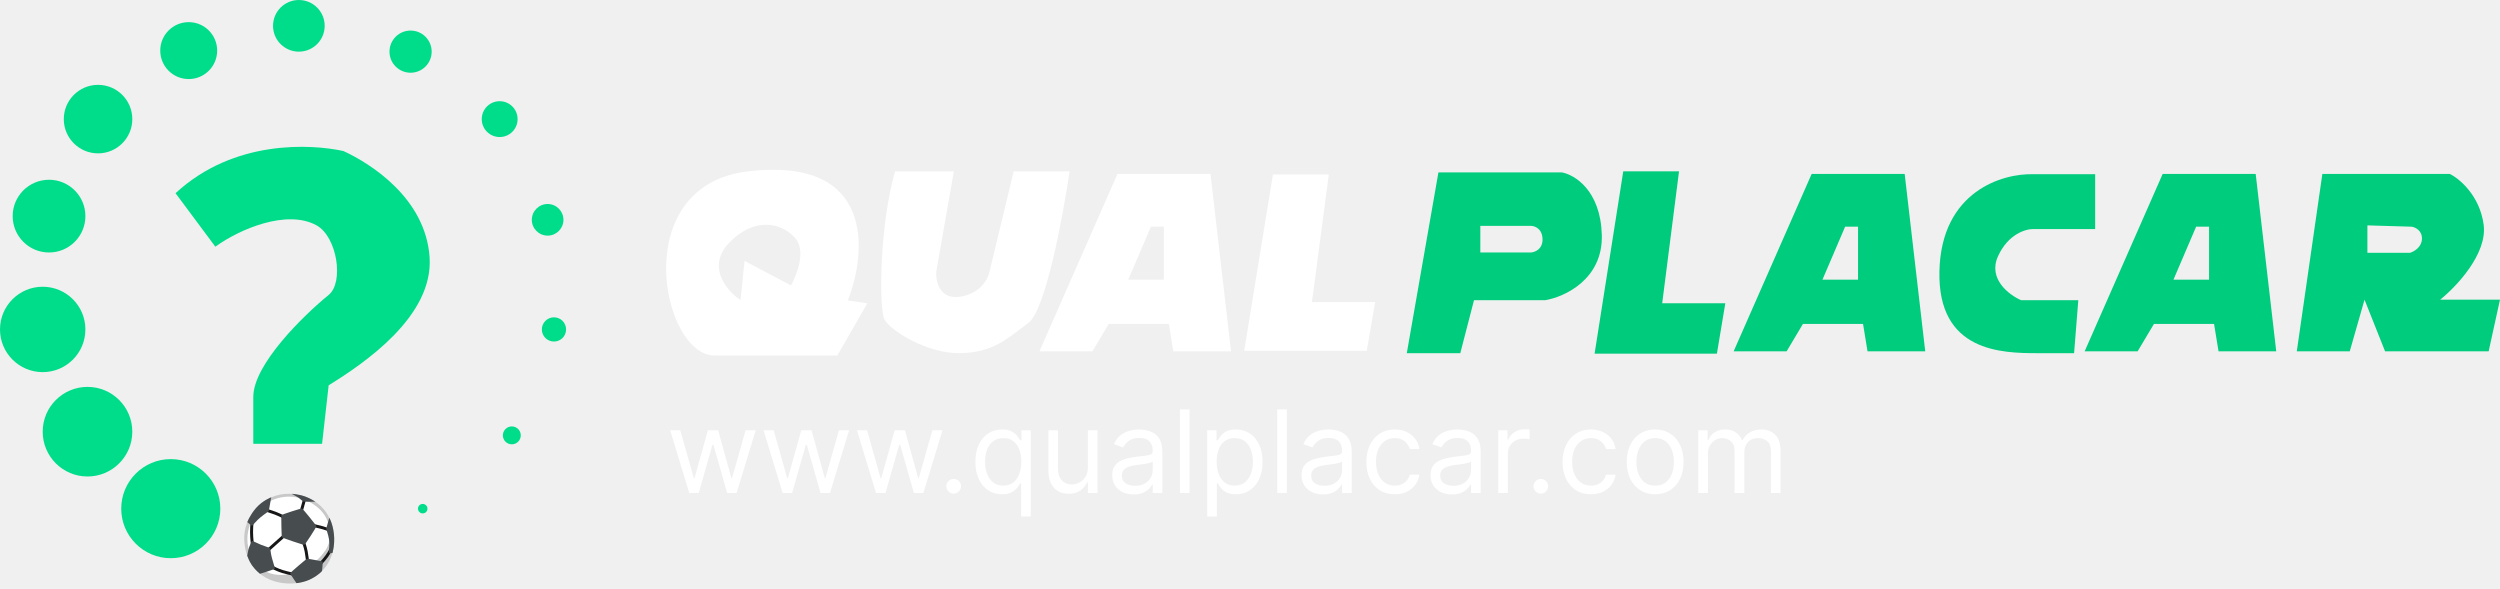
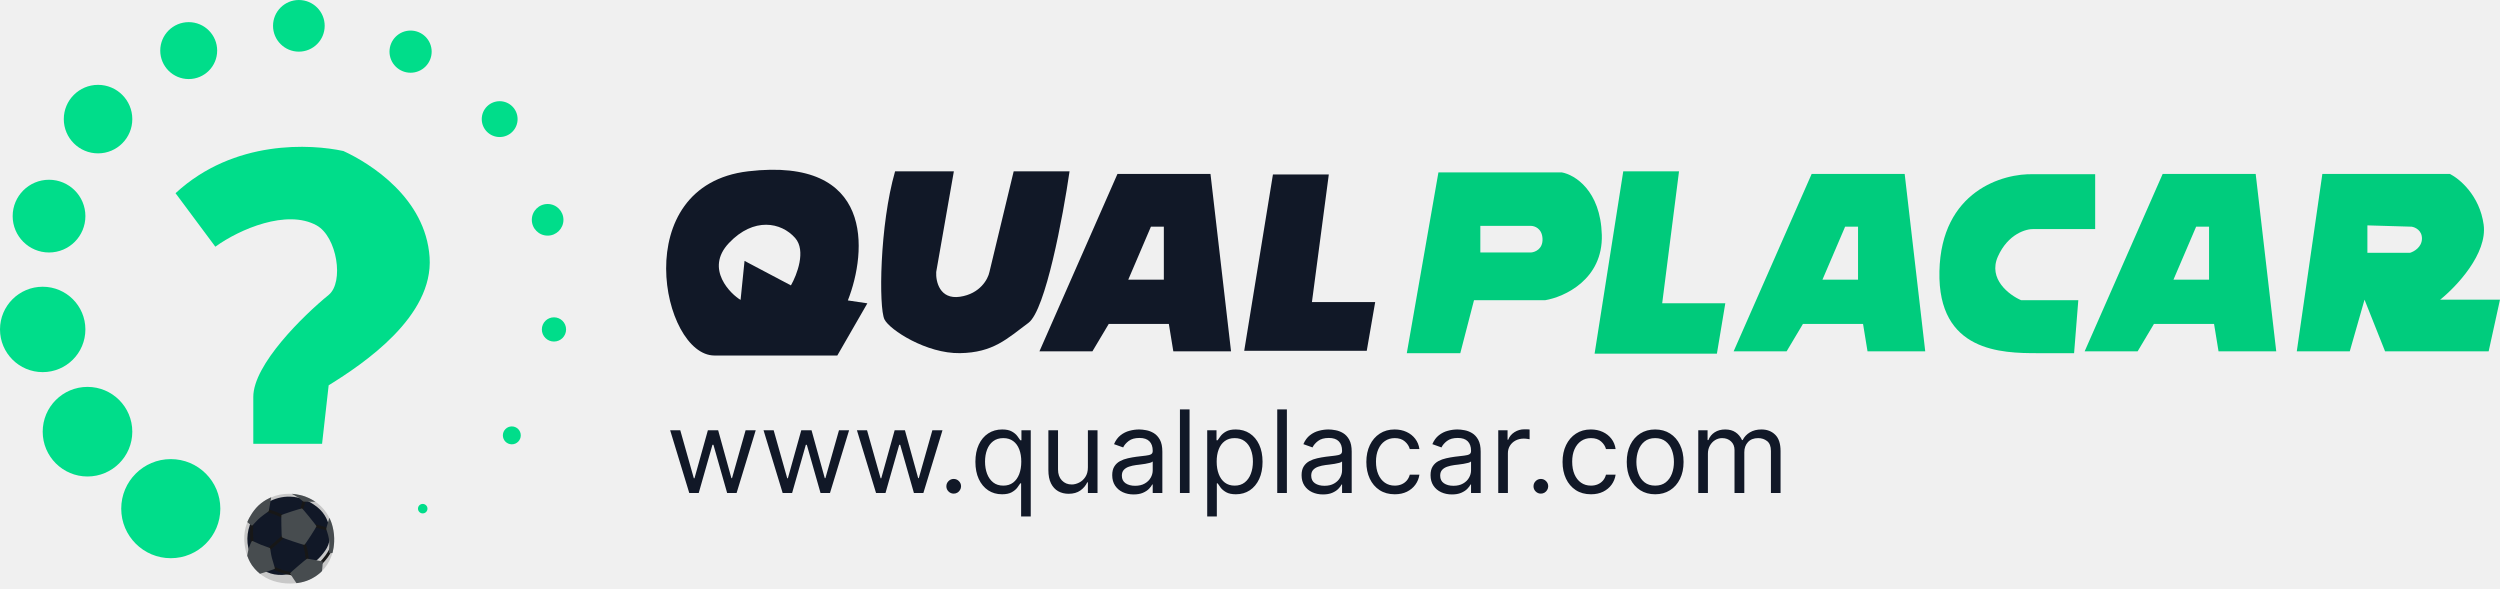
<svg xmlns="http://www.w3.org/2000/svg" width="408" height="96" viewBox="0 0 408 96" fill="none">
  <path d="M254.88 28.133C256.973 28.506 261.21 31.066 261.417 38.326C261.623 45.586 255.338 48.463 252.17 48.993H240.558L238.32 57.638H229.59L234.751 28.133H254.88ZM241.59 36.863V41.207H249.848C250.507 41.164 251.809 40.657 251.74 38.971C251.671 37.285 250.45 36.863 249.848 36.863H241.59Z" fill="#00CC7D" />
  <path d="M399.825 28.391C401.388 29.165 404.676 31.9 405.33 36.648C405.984 41.397 400.871 46.8 398.233 48.907H407.997L406.147 57.337H389.244L385.89 48.907L383.481 57.337H374.836L379.008 28.391H399.825ZM386.359 41.254H393.327C393.958 41.067 395.228 40.351 395.263 38.975C395.297 37.598 394.158 37.082 393.585 36.996L386.359 36.781V41.254Z" fill="#00CC7D" />
-   <path d="M203.055 57.251L207.743 28.477H216.861L214.108 49.294H224.431L223.054 57.251H203.055Z" fill="white" />
+   <path d="M203.055 57.251L207.743 28.477H216.861L214.108 49.294H224.431L223.054 57.251H203.055Z" fill="#111827" />
  <path d="M260.238 57.72L264.917 27.957H274.017L271.27 49.49H281.571L280.198 57.72H260.238Z" fill="#00CA7B" />
-   <path d="M197.551 28.391L200.905 57.337H191.486L190.755 52.863H180.948L178.282 57.337H169.637L182.368 28.391H197.551ZM187.832 36.992L184.133 45.638H189.939V36.992H187.832Z" fill="white" />
+   <path d="M197.551 28.391L200.905 57.337H191.486L190.755 52.863H180.948L178.282 57.337H169.637L182.368 28.391H197.551ZM187.832 36.992L184.133 45.638H189.939V36.992H187.832Z" fill="#111827" />
  <path d="M310.844 28.391L314.198 57.337H304.779L304.048 52.863H294.241L291.575 57.337H282.93L295.661 28.391H310.844ZM301.125 36.992L297.426 45.638H303.232V36.992H301.125Z" fill="#00CC7D" />
  <path d="M368.129 28.391L371.483 57.337H362.064L361.333 52.863H351.526L348.86 57.337H340.215L352.946 28.391H368.129ZM358.41 36.992L354.711 45.638H360.518V36.992H358.41Z" fill="#00CC7D" />
-   <path d="M155.671 27.957H146.08C143.542 36.774 143.4 50.236 144.346 52.129C145.203 53.843 151.198 57.72 156.66 57.634C162.122 57.548 164.359 55.269 167.843 52.688C170.63 50.623 173.477 35.34 174.552 27.957H165.434L161.477 44.387C161.248 45.534 159.963 47.948 156.66 48.43C153.357 48.912 152.703 45.935 152.789 44.387L155.671 27.957Z" fill="white" />
-   <path d="M122.112 27.955C142.688 25.546 141.524 41.002 138.37 49.03L141.553 49.503L136.649 58.02H116.607C108.005 58.02 102.328 30.271 122.112 27.955ZM129.766 38.836C127.487 36.255 123.014 35.395 118.972 39.652C114.929 43.91 119.358 48.083 120.863 48.943L121.509 42.577L129.079 46.577C130.068 44.856 131.59 40.9 129.766 38.836Z" fill="white" />
+   <path d="M155.671 27.957H146.08C143.542 36.774 143.4 50.236 144.346 52.129C145.203 53.843 151.198 57.72 156.66 57.634C162.122 57.548 164.359 55.269 167.843 52.688C170.63 50.623 173.477 35.34 174.552 27.957H165.434L161.477 44.387C161.248 45.534 159.963 47.948 156.66 48.43C153.357 48.912 152.703 45.935 152.789 44.387L155.671 27.957Z" fill="#111827" />
+   <path d="M122.112 27.955C142.688 25.546 141.524 41.002 138.37 49.03L141.553 49.503L136.649 58.02H116.607C108.005 58.02 102.328 30.271 122.112 27.955ZM129.766 38.836C127.487 36.255 123.014 35.395 118.972 39.652C114.929 43.91 119.358 48.083 120.863 48.943L121.509 42.577L129.079 46.577C130.068 44.856 131.59 40.9 129.766 38.836Z" fill="#111827" />
  <path d="M339.18 48.993L338.491 57.638H332.513C326.706 57.638 316.238 57.449 316.513 44.305C316.788 31.161 326.893 28.248 331.911 28.434H341.932V37.38H331.911C330.649 37.337 327.713 38.171 326.061 41.853C324.41 45.535 327.896 48.147 329.846 48.993H339.18Z" fill="#00CC7D" />
  <circle cx="27.871" cy="83.012" r="8.086" fill="#00DD8A" />
  <circle cx="14.28" cy="70.452" r="7.312" fill="#00DD8A" />
  <circle cx="6.968" cy="53.764" r="6.968" fill="#00DD8A" />
  <circle cx="8.002" cy="35.271" r="5.935" fill="#00DD8A" />
  <circle cx="16.002" cy="19.439" r="5.591" fill="#00DD8A" />
  <circle cx="30.797" cy="8.258" r="4.645" fill="#00DD8A" />
  <circle cx="48.774" cy="4.215" r="4.215" fill="#00DD8A" />
  <circle cx="67.007" cy="8.429" r="3.441" fill="#00DD8A" />
  <circle cx="81.546" cy="19.44" r="2.925" fill="#00DD8A" />
  <circle cx="89.374" cy="35.874" r="2.581" fill="#00DD8A" />
  <circle cx="90.408" cy="53.764" r="1.978" fill="#00DD8A" />
  <circle cx="83.529" cy="71.052" r="1.462" fill="#00DD8A" />
  <circle cx="68.989" cy="83.013" r="0.774" fill="#00DD8A" />
  <path d="M53.637 62.884L52.562 72.433H41.337V64.777C41.337 59.478 49.537 51.472 53.637 48.132C56.175 46.065 55.014 38.627 51.659 36.777C46.831 34.116 39.143 37.365 35.143 40.261L28.648 31.53C38.214 22.687 50.856 23.515 56.046 24.648C60.419 26.655 69.457 32.312 70.11 41.981C70.764 51.65 59.401 59.315 53.637 62.884Z" fill="#00DD8A" />
  <g clip-path="url(#clip0_1_93)">
    <path d="M47.22 80.583C42.876 80.522 39.649 84.242 39.866 88.221C40.121 92.907 43.471 95.261 47.39 95.234C51.507 95.206 54.631 92.288 54.545 87.88C54.461 83.479 51.225 80.64 47.22 80.583Z" fill="#C8C8C8" />
-     <path d="M43.781 81.943C40.74 83.686 38.81 88.626 42.049 92.364C42.445 92.821 43.075 93.14 43.553 93.358C46.819 94.834 50.771 92.564 52.3 90.834C53.513 89.46 53.96 88.549 53.815 86.674C53.704 85.216 53.08 83.808 51.787 82.767C48.864 80.409 45.712 80.835 43.781 81.943Z" fill="white" />
+     <path d="M43.781 81.943C40.74 83.686 38.81 88.626 42.049 92.364C42.445 92.821 43.075 93.14 43.553 93.358C46.819 94.834 50.771 92.564 52.3 90.834C53.513 89.46 53.96 88.549 53.815 86.674C53.704 85.216 53.08 83.808 51.787 82.767C48.864 80.409 45.712 80.835 43.781 81.943Z" fill="#111827" />
    <path d="M46.847 84.957C46.836 84.951 45.705 84.301 44.827 83.976C43.912 83.637 43.236 83.455 43.229 83.453L43.355 82.981C43.383 82.989 44.058 83.17 44.996 83.518C45.914 83.858 47.044 84.507 47.092 84.535L46.847 84.957ZM48.837 83.68L49.502 81.305L49.974 81.437L49.308 83.812L48.837 83.68ZM53.782 86.758C53.776 86.756 53.125 86.509 52.399 86.312C51.852 86.164 51.148 86.013 51.14 86.012L51.242 85.534C51.271 85.54 51.966 85.688 52.526 85.84C53.278 86.043 53.929 86.291 53.957 86.301L53.782 86.758ZM49.933 91.558C49.933 91.55 49.872 90.804 49.725 90.041C49.58 89.288 49.302 88.578 49.299 88.572L49.754 88.392C49.767 88.423 50.052 89.149 50.206 89.949C50.357 90.741 50.419 91.488 50.421 91.52L49.933 91.558ZM52.366 92.238L52.043 91.87C52.048 91.866 52.517 91.45 53.097 90.667C53.633 89.943 53.88 89.31 53.882 89.302L54.339 89.477C54.328 89.505 54.065 90.18 53.49 90.957C52.877 91.787 52.386 92.219 52.366 92.238ZM43.416 89.738L46.246 87.211L46.572 87.576L43.742 90.103L43.416 89.738ZM40.977 89.061C40.97 89.014 40.809 87.882 40.809 86.848C40.809 85.815 40.926 84.86 40.932 84.82L41.418 84.881C41.416 84.891 41.299 85.847 41.299 86.848C41.299 87.846 41.462 88.981 41.463 88.992L40.977 89.061ZM48.119 93.99C48.089 93.987 47.342 93.893 46.052 93.513C45.23 93.271 44.291 92.775 44.25 92.754L44.48 92.322C44.49 92.327 45.416 92.817 46.19 93.045C47.438 93.412 48.172 93.505 48.179 93.506L48.119 93.99Z" fill="#171717" />
    <path d="M45.923 84.087C45.885 84.182 45.935 87.588 46.012 87.69C46.089 87.791 49.514 88.955 49.667 88.917C49.82 88.879 51.647 86.003 51.647 85.888C51.647 85.773 49.399 83.001 49.284 82.975C49.169 82.949 45.974 83.958 45.923 84.087ZM53.749 84.505C53.749 84.505 53.245 86.182 53.245 86.31C53.245 86.438 53.553 87.141 53.693 88.009C53.834 88.878 53.63 90.181 53.719 90.233C53.808 90.284 54.251 90.258 54.251 90.258C54.251 90.258 54.678 88.917 54.498 87.192C54.318 85.466 53.749 84.505 53.749 84.505ZM50.114 91.178C50.012 91.188 47.316 93.503 47.328 93.568C47.34 93.632 48.384 95.169 48.384 95.169C48.384 95.169 49.695 95.065 50.896 94.415C52.097 93.764 52.553 93.185 52.553 93.185C52.553 93.185 52.72 91.639 52.656 91.627C52.594 91.612 50.243 91.166 50.114 91.178ZM41.118 88.29C41.049 88.348 40.645 89.236 40.53 89.735C40.415 90.233 40.352 90.706 40.352 90.706C40.352 90.706 40.659 91.594 41.118 92.252C41.688 93.067 42.43 93.642 42.43 93.642C42.43 93.642 44.849 92.904 44.862 92.801C44.876 92.699 44.581 91.805 44.377 91.063C44.172 90.322 44.135 89.492 44.058 89.44C43.98 89.389 43.201 89.147 42.589 88.903C41.976 88.66 41.196 88.227 41.118 88.29ZM40.36 85.207C40.36 85.207 41.029 85.786 41.132 85.786C41.235 85.786 41.883 84.927 42.537 84.406C43.419 83.703 43.853 83.473 43.867 83.383C43.879 83.294 44.263 81.16 44.263 81.16C44.263 81.16 42.844 81.697 41.809 82.884C40.775 84.072 40.36 85.207 40.36 85.207ZM47.596 80.59C47.596 80.59 48.412 81.009 48.709 81.216C49.006 81.423 49.444 81.861 49.574 81.874C49.702 81.888 51.477 81.889 51.477 81.889C51.477 81.889 50.672 81.338 49.781 81.023C48.708 80.642 47.596 80.59 47.596 80.59Z" fill="#474C4F" />
  </g>
-   <path d="M112.487 80.453L109.37 70.222H111.022L113.233 78.055H113.34L115.525 70.222H117.203L119.362 78.028H119.468L121.68 70.222H123.332L120.214 80.453H118.669L116.431 72.593H116.271L114.033 80.453H112.487ZM127.728 80.453L124.611 70.222H126.263L128.474 78.055H128.581L130.766 70.222H132.444L134.602 78.028H134.709L136.921 70.222H138.573L135.455 80.453H133.91L131.672 72.593H131.512L129.274 80.453H127.728ZM142.969 80.453L139.851 70.222H141.503L143.715 78.055H143.822L146.006 70.222H147.685L149.843 78.028H149.95L152.161 70.222H153.813L150.696 80.453H149.15L146.912 72.593H146.752L144.514 80.453H142.969ZM155.645 80.56C155.316 80.56 155.034 80.442 154.799 80.207C154.564 79.971 154.446 79.689 154.446 79.361C154.446 79.032 154.564 78.75 154.799 78.515C155.034 78.279 155.316 78.162 155.645 78.162C155.974 78.162 156.256 78.279 156.491 78.515C156.726 78.75 156.844 79.032 156.844 79.361C156.844 79.578 156.789 79.778 156.678 79.96C156.571 80.142 156.427 80.289 156.245 80.4C156.067 80.506 155.867 80.56 155.645 80.56ZM166.646 84.29V78.881H166.513C166.397 79.068 166.233 79.303 166.02 79.587C165.807 79.867 165.502 80.118 165.107 80.34C164.712 80.558 164.186 80.666 163.529 80.666C162.676 80.666 161.923 80.451 161.27 80.02C160.618 79.585 160.107 78.972 159.738 78.182C159.37 77.387 159.185 76.448 159.185 75.364C159.185 74.289 159.37 73.357 159.738 72.566C160.107 71.776 160.62 71.165 161.277 70.734C161.934 70.304 162.694 70.088 163.555 70.088C164.221 70.088 164.748 70.199 165.134 70.421C165.525 70.639 165.822 70.888 166.027 71.168C166.235 71.443 166.397 71.669 166.513 71.847H166.699V70.222H168.218V84.29H166.646ZM163.742 79.254C164.372 79.254 164.905 79.09 165.34 78.761C165.776 78.428 166.106 77.969 166.333 77.382C166.559 76.792 166.673 76.11 166.673 75.337C166.673 74.573 166.562 73.905 166.34 73.332C166.118 72.755 165.789 72.306 165.354 71.987C164.919 71.663 164.381 71.501 163.742 71.501C163.076 71.501 162.521 71.671 162.076 72.013C161.637 72.351 161.306 72.811 161.084 73.392C160.866 73.97 160.758 74.618 160.758 75.337C160.758 76.066 160.869 76.727 161.091 77.322C161.317 77.913 161.65 78.384 162.09 78.734C162.534 79.081 163.084 79.254 163.742 79.254ZM177.544 76.27V70.222H179.116V80.453H177.544V78.721H177.437C177.197 79.241 176.824 79.683 176.318 80.047C175.812 80.406 175.172 80.586 174.4 80.586C173.76 80.586 173.192 80.447 172.694 80.167C172.197 79.882 171.806 79.456 171.522 78.888C171.238 78.315 171.096 77.593 171.096 76.723V70.222H172.668V76.616C172.668 77.362 172.876 77.957 173.294 78.401C173.716 78.846 174.253 79.068 174.906 79.068C175.297 79.068 175.694 78.968 176.098 78.768C176.507 78.568 176.849 78.262 177.124 77.849C177.404 77.436 177.544 76.909 177.544 76.27ZM185.006 80.693C184.357 80.693 183.769 80.571 183.241 80.327C182.712 80.078 182.293 79.72 181.982 79.254C181.671 78.783 181.515 78.215 181.515 77.549C181.515 76.963 181.631 76.487 181.862 76.123C182.093 75.755 182.401 75.466 182.788 75.257C183.174 75.049 183.6 74.893 184.067 74.791C184.537 74.685 185.01 74.6 185.485 74.538C186.107 74.458 186.611 74.398 186.998 74.358C187.388 74.314 187.673 74.24 187.85 74.138C188.032 74.036 188.123 73.859 188.123 73.605V73.552C188.123 72.895 187.943 72.384 187.584 72.02C187.228 71.656 186.689 71.474 185.965 71.474C185.215 71.474 184.626 71.638 184.2 71.967C183.774 72.295 183.474 72.646 183.301 73.019L181.808 72.486C182.075 71.865 182.43 71.381 182.874 71.034C183.323 70.683 183.811 70.439 184.34 70.302C184.873 70.159 185.397 70.088 185.912 70.088C186.24 70.088 186.618 70.128 187.044 70.208C187.475 70.284 187.89 70.441 188.29 70.681C188.694 70.921 189.029 71.283 189.296 71.767C189.562 72.251 189.695 72.899 189.695 73.712V80.453H188.123V79.068H188.043C187.937 79.29 187.759 79.527 187.51 79.78C187.262 80.034 186.931 80.249 186.518 80.427C186.105 80.604 185.601 80.693 185.006 80.693ZM185.246 79.281C185.867 79.281 186.391 79.159 186.818 78.914C187.248 78.67 187.573 78.355 187.79 77.969C188.012 77.582 188.123 77.176 188.123 76.749V75.311C188.057 75.391 187.91 75.464 187.684 75.531C187.462 75.593 187.204 75.648 186.911 75.697C186.622 75.742 186.34 75.781 186.065 75.817C185.794 75.848 185.574 75.875 185.406 75.897C184.997 75.95 184.615 76.037 184.26 76.157C183.909 76.272 183.625 76.448 183.407 76.683C183.194 76.914 183.087 77.229 183.087 77.629C183.087 78.175 183.289 78.588 183.694 78.868C184.102 79.143 184.619 79.281 185.246 79.281ZM194.137 66.811V80.453H192.565V66.811H194.137ZM197.016 84.29V70.222H198.535V71.847H198.721C198.837 71.669 198.997 71.443 199.201 71.168C199.41 70.888 199.707 70.639 200.093 70.421C200.484 70.199 201.013 70.088 201.679 70.088C202.54 70.088 203.3 70.304 203.957 70.734C204.614 71.165 205.127 71.776 205.496 72.566C205.864 73.357 206.048 74.289 206.048 75.364C206.048 76.448 205.864 77.387 205.496 78.182C205.127 78.972 204.616 79.585 203.964 80.02C203.311 80.451 202.558 80.666 201.705 80.666C201.048 80.666 200.522 80.558 200.127 80.34C199.731 80.118 199.427 79.867 199.214 79.587C199.001 79.303 198.837 79.068 198.721 78.881H198.588V84.29H197.016ZM198.561 75.337C198.561 76.11 198.675 76.792 198.901 77.382C199.128 77.969 199.458 78.428 199.894 78.761C200.329 79.09 200.862 79.254 201.492 79.254C202.149 79.254 202.698 79.081 203.138 78.734C203.582 78.384 203.915 77.913 204.137 77.322C204.363 76.727 204.476 76.066 204.476 75.337C204.476 74.618 204.365 73.97 204.143 73.392C203.926 72.811 203.595 72.351 203.151 72.013C202.711 71.671 202.158 71.501 201.492 71.501C200.853 71.501 200.315 71.663 199.88 71.987C199.445 72.306 199.116 72.755 198.894 73.332C198.672 73.905 198.561 74.573 198.561 75.337ZM210.019 66.811V80.453H208.446V66.811H210.019ZM215.909 80.693C215.26 80.693 214.672 80.571 214.143 80.327C213.615 80.078 213.195 79.72 212.884 79.254C212.574 78.783 212.418 78.215 212.418 77.549C212.418 76.963 212.534 76.487 212.765 76.123C212.996 75.755 213.304 75.466 213.69 75.257C214.077 75.049 214.503 74.893 214.969 74.791C215.44 74.685 215.913 74.6 216.388 74.538C217.01 74.458 217.514 74.398 217.9 74.358C218.291 74.314 218.575 74.24 218.753 74.138C218.935 74.036 219.026 73.859 219.026 73.605V73.552C219.026 72.895 218.846 72.384 218.487 72.02C218.131 71.656 217.592 71.474 216.868 71.474C216.117 71.474 215.529 71.638 215.103 71.967C214.676 72.295 214.377 72.646 214.203 73.019L212.711 72.486C212.978 71.865 213.333 71.381 213.777 71.034C214.226 70.683 214.714 70.439 215.243 70.302C215.775 70.159 216.299 70.088 216.815 70.088C217.143 70.088 217.521 70.128 217.947 70.208C218.378 70.284 218.793 70.441 219.193 70.681C219.597 70.921 219.932 71.283 220.198 71.767C220.465 72.251 220.598 72.899 220.598 73.712V80.453H219.026V79.068H218.946C218.84 79.29 218.662 79.527 218.413 79.78C218.165 80.034 217.834 80.249 217.421 80.427C217.008 80.604 216.504 80.693 215.909 80.693ZM216.148 79.281C216.77 79.281 217.294 79.159 217.72 78.914C218.151 78.67 218.475 78.355 218.693 77.969C218.915 77.582 219.026 77.176 219.026 76.749V75.311C218.959 75.391 218.813 75.464 218.586 75.531C218.364 75.593 218.107 75.648 217.814 75.697C217.525 75.742 217.243 75.781 216.968 75.817C216.697 75.848 216.477 75.875 216.308 75.897C215.9 75.95 215.518 76.037 215.163 76.157C214.812 76.272 214.528 76.448 214.31 76.683C214.097 76.914 213.99 77.229 213.99 77.629C213.99 78.175 214.192 78.588 214.596 78.868C215.005 79.143 215.522 79.281 216.148 79.281ZM227.624 80.666C226.665 80.666 225.839 80.44 225.146 79.987C224.453 79.534 223.92 78.91 223.547 78.115C223.174 77.32 222.988 76.412 222.988 75.391C222.988 74.352 223.179 73.434 223.561 72.64C223.947 71.84 224.484 71.216 225.173 70.768C225.865 70.315 226.674 70.088 227.597 70.088C228.317 70.088 228.965 70.222 229.542 70.488C230.12 70.754 230.593 71.127 230.961 71.607C231.33 72.087 231.559 72.646 231.647 73.286H230.075C229.955 72.819 229.689 72.406 229.276 72.047C228.867 71.683 228.317 71.501 227.624 71.501C227.011 71.501 226.474 71.66 226.012 71.98C225.555 72.295 225.197 72.742 224.94 73.319C224.686 73.892 224.56 74.565 224.56 75.337C224.56 76.128 224.684 76.816 224.933 77.402C225.186 77.989 225.541 78.444 225.999 78.768C226.461 79.092 227.002 79.254 227.624 79.254C228.033 79.254 228.403 79.183 228.736 79.041C229.069 78.899 229.351 78.695 229.582 78.428C229.813 78.162 229.978 77.842 230.075 77.469H231.647C231.559 78.073 231.339 78.617 230.988 79.101C230.642 79.581 230.182 79.962 229.609 80.247C229.041 80.526 228.379 80.666 227.624 80.666ZM236.956 80.693C236.308 80.693 235.72 80.571 235.191 80.327C234.663 80.078 234.243 79.72 233.932 79.254C233.621 78.783 233.466 78.215 233.466 77.549C233.466 76.963 233.581 76.487 233.812 76.123C234.043 75.755 234.352 75.466 234.738 75.257C235.124 75.049 235.551 74.893 236.017 74.791C236.488 74.685 236.961 74.6 237.436 74.538C238.058 74.458 238.562 74.398 238.948 74.358C239.339 74.314 239.623 74.24 239.801 74.138C239.983 74.036 240.074 73.859 240.074 73.605V73.552C240.074 72.895 239.894 72.384 239.534 72.02C239.179 71.656 238.639 71.474 237.915 71.474C237.165 71.474 236.577 71.638 236.15 71.967C235.724 72.295 235.424 72.646 235.251 73.019L233.759 72.486C234.025 71.865 234.381 71.381 234.825 71.034C235.273 70.683 235.762 70.439 236.29 70.302C236.823 70.159 237.347 70.088 237.862 70.088C238.191 70.088 238.568 70.128 238.995 70.208C239.425 70.284 239.841 70.441 240.24 70.681C240.644 70.921 240.98 71.283 241.246 71.767C241.513 72.251 241.646 72.899 241.646 73.712V80.453H240.074V79.068H239.994C239.887 79.29 239.71 79.527 239.461 79.78C239.212 80.034 238.881 80.249 238.468 80.427C238.055 80.604 237.551 80.693 236.956 80.693ZM237.196 79.281C237.818 79.281 238.342 79.159 238.768 78.914C239.199 78.67 239.523 78.355 239.741 77.969C239.963 77.582 240.074 77.176 240.074 76.749V75.311C240.007 75.391 239.861 75.464 239.634 75.531C239.412 75.593 239.154 75.648 238.861 75.697C238.573 75.742 238.291 75.781 238.015 75.817C237.745 75.848 237.525 75.875 237.356 75.897C236.947 75.95 236.565 76.037 236.21 76.157C235.859 76.272 235.575 76.448 235.358 76.683C235.144 76.914 235.038 77.229 235.038 77.629C235.038 78.175 235.24 78.588 235.644 78.868C236.053 79.143 236.57 79.281 237.196 79.281ZM244.515 80.453V70.222H246.034V71.767H246.14C246.327 71.261 246.664 70.85 247.153 70.535C247.641 70.219 248.192 70.062 248.805 70.062C248.92 70.062 249.065 70.064 249.238 70.068C249.411 70.073 249.542 70.079 249.631 70.088V71.687C249.578 71.674 249.455 71.654 249.264 71.627C249.078 71.596 248.88 71.58 248.672 71.58C248.174 71.58 247.73 71.685 247.339 71.894C246.953 72.098 246.647 72.382 246.42 72.746C246.198 73.106 246.087 73.517 246.087 73.978V80.453H244.515ZM251.468 80.56C251.139 80.56 250.857 80.442 250.622 80.207C250.386 79.971 250.269 79.689 250.269 79.361C250.269 79.032 250.386 78.75 250.622 78.515C250.857 78.279 251.139 78.162 251.468 78.162C251.796 78.162 252.078 78.279 252.314 78.515C252.549 78.75 252.667 79.032 252.667 79.361C252.667 79.578 252.611 79.778 252.5 79.96C252.394 80.142 252.249 80.289 252.067 80.4C251.89 80.506 251.69 80.56 251.468 80.56ZM259.644 80.666C258.685 80.666 257.859 80.44 257.166 79.987C256.474 79.534 255.941 78.91 255.568 78.115C255.195 77.32 255.008 76.412 255.008 75.391C255.008 74.352 255.199 73.434 255.581 72.64C255.967 71.84 256.505 71.216 257.193 70.768C257.886 70.315 258.694 70.088 259.618 70.088C260.337 70.088 260.985 70.222 261.563 70.488C262.14 70.754 262.613 71.127 262.981 71.607C263.35 72.087 263.579 72.646 263.668 73.286H262.096C261.976 72.819 261.709 72.406 261.296 72.047C260.888 71.683 260.337 71.501 259.644 71.501C259.031 71.501 258.494 71.66 258.032 71.98C257.575 72.295 257.217 72.742 256.96 73.319C256.707 73.892 256.58 74.565 256.58 75.337C256.58 76.128 256.704 76.816 256.953 77.402C257.206 77.989 257.561 78.444 258.019 78.768C258.481 79.092 259.023 79.254 259.644 79.254C260.053 79.254 260.424 79.183 260.757 79.041C261.09 78.899 261.372 78.695 261.603 78.428C261.834 78.162 261.998 77.842 262.096 77.469H263.668C263.579 78.073 263.359 78.617 263.008 79.101C262.662 79.581 262.202 79.962 261.629 80.247C261.061 80.526 260.399 80.666 259.644 80.666ZM270.122 80.666C269.199 80.666 268.388 80.447 267.691 80.007C266.998 79.567 266.456 78.952 266.066 78.162C265.679 77.371 265.486 76.448 265.486 75.391C265.486 74.325 265.679 73.394 266.066 72.6C266.456 71.805 266.998 71.187 267.691 70.748C268.388 70.308 269.199 70.088 270.122 70.088C271.046 70.088 271.854 70.308 272.547 70.748C273.244 71.187 273.786 71.805 274.172 72.6C274.563 73.394 274.758 74.325 274.758 75.391C274.758 76.448 274.563 77.371 274.172 78.162C273.786 78.952 273.244 79.567 272.547 80.007C271.854 80.447 271.046 80.666 270.122 80.666ZM270.122 79.254C270.824 79.254 271.401 79.074 271.854 78.715C272.307 78.355 272.642 77.882 272.86 77.296C273.078 76.71 273.186 76.075 273.186 75.391C273.186 74.707 273.078 74.07 272.86 73.479C272.642 72.888 272.307 72.411 271.854 72.047C271.401 71.683 270.824 71.501 270.122 71.501C269.421 71.501 268.843 71.683 268.39 72.047C267.937 72.411 267.602 72.888 267.384 73.479C267.167 74.07 267.058 74.707 267.058 75.391C267.058 76.075 267.167 76.71 267.384 77.296C267.602 77.882 267.937 78.355 268.39 78.715C268.843 79.074 269.421 79.254 270.122 79.254ZM277.158 80.453V70.222H278.677V71.82H278.81C279.023 71.274 279.367 70.85 279.843 70.548C280.318 70.242 280.888 70.088 281.554 70.088C282.229 70.088 282.791 70.242 283.24 70.548C283.693 70.85 284.046 71.274 284.299 71.82H284.405C284.667 71.292 285.06 70.872 285.584 70.561C286.108 70.246 286.737 70.088 287.47 70.088C288.384 70.088 289.133 70.375 289.714 70.948C290.296 71.516 290.587 72.402 290.587 73.605V80.453H289.015V73.605C289.015 72.85 288.808 72.311 288.395 71.987C287.982 71.663 287.496 71.501 286.937 71.501C286.217 71.501 285.66 71.718 285.265 72.153C284.87 72.584 284.672 73.13 284.672 73.792V80.453H283.073V73.446C283.073 72.864 282.884 72.395 282.507 72.04C282.13 71.68 281.643 71.501 281.048 71.501C280.64 71.501 280.258 71.609 279.902 71.827C279.552 72.044 279.267 72.347 279.05 72.733C278.837 73.115 278.73 73.557 278.73 74.058V80.453H277.158Z" fill="white" />
+   <path d="M112.487 80.453L109.37 70.222H111.022L113.233 78.055H113.34L115.525 70.222H117.203L119.362 78.028H119.468L121.68 70.222H123.332L120.214 80.453H118.669L116.431 72.593H116.271L114.033 80.453H112.487ZM127.728 80.453L124.611 70.222H126.263L128.474 78.055H128.581L130.766 70.222H132.444L134.602 78.028H134.709L136.921 70.222H138.573L135.455 80.453H133.91L131.672 72.593H131.512L129.274 80.453H127.728ZM142.969 80.453L139.851 70.222H141.503L143.715 78.055H143.822L146.006 70.222H147.685L149.843 78.028H149.95L152.161 70.222H153.813L150.696 80.453H149.15L146.912 72.593H146.752L144.514 80.453H142.969ZM155.645 80.56C155.316 80.56 155.034 80.442 154.799 80.207C154.564 79.971 154.446 79.689 154.446 79.361C154.446 79.032 154.564 78.75 154.799 78.515C155.034 78.279 155.316 78.162 155.645 78.162C155.974 78.162 156.256 78.279 156.491 78.515C156.726 78.75 156.844 79.032 156.844 79.361C156.844 79.578 156.789 79.778 156.678 79.96C156.571 80.142 156.427 80.289 156.245 80.4C156.067 80.506 155.867 80.56 155.645 80.56ZM166.646 84.29V78.881H166.513C166.397 79.068 166.233 79.303 166.02 79.587C165.807 79.867 165.502 80.118 165.107 80.34C164.712 80.558 164.186 80.666 163.529 80.666C162.676 80.666 161.923 80.451 161.27 80.02C160.618 79.585 160.107 78.972 159.738 78.182C159.37 77.387 159.185 76.448 159.185 75.364C159.185 74.289 159.37 73.357 159.738 72.566C160.107 71.776 160.62 71.165 161.277 70.734C161.934 70.304 162.694 70.088 163.555 70.088C164.221 70.088 164.748 70.199 165.134 70.421C165.525 70.639 165.822 70.888 166.027 71.168C166.235 71.443 166.397 71.669 166.513 71.847H166.699V70.222H168.218V84.29H166.646ZM163.742 79.254C164.372 79.254 164.905 79.09 165.34 78.761C165.776 78.428 166.106 77.969 166.333 77.382C166.559 76.792 166.673 76.11 166.673 75.337C166.673 74.573 166.562 73.905 166.34 73.332C166.118 72.755 165.789 72.306 165.354 71.987C164.919 71.663 164.381 71.501 163.742 71.501C163.076 71.501 162.521 71.671 162.076 72.013C161.637 72.351 161.306 72.811 161.084 73.392C160.866 73.97 160.758 74.618 160.758 75.337C160.758 76.066 160.869 76.727 161.091 77.322C161.317 77.913 161.65 78.384 162.09 78.734C162.534 79.081 163.084 79.254 163.742 79.254ZM177.544 76.27V70.222H179.116V80.453H177.544V78.721H177.437C177.197 79.241 176.824 79.683 176.318 80.047C175.812 80.406 175.172 80.586 174.4 80.586C173.76 80.586 173.192 80.447 172.694 80.167C172.197 79.882 171.806 79.456 171.522 78.888C171.238 78.315 171.096 77.593 171.096 76.723V70.222H172.668V76.616C172.668 77.362 172.876 77.957 173.294 78.401C173.716 78.846 174.253 79.068 174.906 79.068C175.297 79.068 175.694 78.968 176.098 78.768C176.507 78.568 176.849 78.262 177.124 77.849C177.404 77.436 177.544 76.909 177.544 76.27ZM185.006 80.693C184.357 80.693 183.769 80.571 183.241 80.327C182.712 80.078 182.293 79.72 181.982 79.254C181.671 78.783 181.515 78.215 181.515 77.549C181.515 76.963 181.631 76.487 181.862 76.123C182.093 75.755 182.401 75.466 182.788 75.257C183.174 75.049 183.6 74.893 184.067 74.791C184.537 74.685 185.01 74.6 185.485 74.538C186.107 74.458 186.611 74.398 186.998 74.358C187.388 74.314 187.673 74.24 187.85 74.138C188.032 74.036 188.123 73.859 188.123 73.605V73.552C188.123 72.895 187.943 72.384 187.584 72.02C187.228 71.656 186.689 71.474 185.965 71.474C185.215 71.474 184.626 71.638 184.2 71.967C183.774 72.295 183.474 72.646 183.301 73.019L181.808 72.486C182.075 71.865 182.43 71.381 182.874 71.034C183.323 70.683 183.811 70.439 184.34 70.302C184.873 70.159 185.397 70.088 185.912 70.088C186.24 70.088 186.618 70.128 187.044 70.208C187.475 70.284 187.89 70.441 188.29 70.681C188.694 70.921 189.029 71.283 189.296 71.767C189.562 72.251 189.695 72.899 189.695 73.712V80.453H188.123V79.068H188.043C187.937 79.29 187.759 79.527 187.51 79.78C187.262 80.034 186.931 80.249 186.518 80.427C186.105 80.604 185.601 80.693 185.006 80.693ZM185.246 79.281C185.867 79.281 186.391 79.159 186.818 78.914C187.248 78.67 187.573 78.355 187.79 77.969C188.012 77.582 188.123 77.176 188.123 76.749V75.311C188.057 75.391 187.91 75.464 187.684 75.531C187.462 75.593 187.204 75.648 186.911 75.697C186.622 75.742 186.34 75.781 186.065 75.817C185.794 75.848 185.574 75.875 185.406 75.897C184.997 75.95 184.615 76.037 184.26 76.157C183.909 76.272 183.625 76.448 183.407 76.683C183.194 76.914 183.087 77.229 183.087 77.629C183.087 78.175 183.289 78.588 183.694 78.868C184.102 79.143 184.619 79.281 185.246 79.281ZM194.137 66.811V80.453H192.565V66.811H194.137ZM197.016 84.29V70.222H198.535V71.847H198.721C198.837 71.669 198.997 71.443 199.201 71.168C199.41 70.888 199.707 70.639 200.093 70.421C200.484 70.199 201.013 70.088 201.679 70.088C202.54 70.088 203.3 70.304 203.957 70.734C204.614 71.165 205.127 71.776 205.496 72.566C205.864 73.357 206.048 74.289 206.048 75.364C206.048 76.448 205.864 77.387 205.496 78.182C205.127 78.972 204.616 79.585 203.964 80.02C203.311 80.451 202.558 80.666 201.705 80.666C201.048 80.666 200.522 80.558 200.127 80.34C199.731 80.118 199.427 79.867 199.214 79.587C199.001 79.303 198.837 79.068 198.721 78.881H198.588V84.29H197.016ZM198.561 75.337C198.561 76.11 198.675 76.792 198.901 77.382C199.128 77.969 199.458 78.428 199.894 78.761C200.329 79.09 200.862 79.254 201.492 79.254C202.149 79.254 202.698 79.081 203.138 78.734C203.582 78.384 203.915 77.913 204.137 77.322C204.363 76.727 204.476 76.066 204.476 75.337C204.476 74.618 204.365 73.97 204.143 73.392C203.926 72.811 203.595 72.351 203.151 72.013C202.711 71.671 202.158 71.501 201.492 71.501C200.853 71.501 200.315 71.663 199.88 71.987C199.445 72.306 199.116 72.755 198.894 73.332C198.672 73.905 198.561 74.573 198.561 75.337ZM210.019 66.811V80.453H208.446V66.811H210.019ZM215.909 80.693C215.26 80.693 214.672 80.571 214.143 80.327C213.615 80.078 213.195 79.72 212.884 79.254C212.574 78.783 212.418 78.215 212.418 77.549C212.418 76.963 212.534 76.487 212.765 76.123C212.996 75.755 213.304 75.466 213.69 75.257C214.077 75.049 214.503 74.893 214.969 74.791C215.44 74.685 215.913 74.6 216.388 74.538C217.01 74.458 217.514 74.398 217.9 74.358C218.291 74.314 218.575 74.24 218.753 74.138C218.935 74.036 219.026 73.859 219.026 73.605V73.552C219.026 72.895 218.846 72.384 218.487 72.02C218.131 71.656 217.592 71.474 216.868 71.474C216.117 71.474 215.529 71.638 215.103 71.967C214.676 72.295 214.377 72.646 214.203 73.019L212.711 72.486C212.978 71.865 213.333 71.381 213.777 71.034C214.226 70.683 214.714 70.439 215.243 70.302C215.775 70.159 216.299 70.088 216.815 70.088C217.143 70.088 217.521 70.128 217.947 70.208C218.378 70.284 218.793 70.441 219.193 70.681C219.597 70.921 219.932 71.283 220.198 71.767C220.465 72.251 220.598 72.899 220.598 73.712V80.453H219.026V79.068H218.946C218.84 79.29 218.662 79.527 218.413 79.78C218.165 80.034 217.834 80.249 217.421 80.427C217.008 80.604 216.504 80.693 215.909 80.693ZM216.148 79.281C216.77 79.281 217.294 79.159 217.72 78.914C218.151 78.67 218.475 78.355 218.693 77.969C218.915 77.582 219.026 77.176 219.026 76.749V75.311C218.959 75.391 218.813 75.464 218.586 75.531C218.364 75.593 218.107 75.648 217.814 75.697C217.525 75.742 217.243 75.781 216.968 75.817C216.697 75.848 216.477 75.875 216.308 75.897C215.9 75.95 215.518 76.037 215.163 76.157C214.812 76.272 214.528 76.448 214.31 76.683C214.097 76.914 213.99 77.229 213.99 77.629C213.99 78.175 214.192 78.588 214.596 78.868C215.005 79.143 215.522 79.281 216.148 79.281ZM227.624 80.666C226.665 80.666 225.839 80.44 225.146 79.987C224.453 79.534 223.92 78.91 223.547 78.115C223.174 77.32 222.988 76.412 222.988 75.391C222.988 74.352 223.179 73.434 223.561 72.64C223.947 71.84 224.484 71.216 225.173 70.768C225.865 70.315 226.674 70.088 227.597 70.088C228.317 70.088 228.965 70.222 229.542 70.488C230.12 70.754 230.593 71.127 230.961 71.607C231.33 72.087 231.559 72.646 231.647 73.286H230.075C229.955 72.819 229.689 72.406 229.276 72.047C228.867 71.683 228.317 71.501 227.624 71.501C227.011 71.501 226.474 71.66 226.012 71.98C225.555 72.295 225.197 72.742 224.94 73.319C224.686 73.892 224.56 74.565 224.56 75.337C224.56 76.128 224.684 76.816 224.933 77.402C225.186 77.989 225.541 78.444 225.999 78.768C226.461 79.092 227.002 79.254 227.624 79.254C228.033 79.254 228.403 79.183 228.736 79.041C229.069 78.899 229.351 78.695 229.582 78.428C229.813 78.162 229.978 77.842 230.075 77.469H231.647C231.559 78.073 231.339 78.617 230.988 79.101C230.642 79.581 230.182 79.962 229.609 80.247C229.041 80.526 228.379 80.666 227.624 80.666ZM236.956 80.693C236.308 80.693 235.72 80.571 235.191 80.327C234.663 80.078 234.243 79.72 233.932 79.254C233.621 78.783 233.466 78.215 233.466 77.549C233.466 76.963 233.581 76.487 233.812 76.123C234.043 75.755 234.352 75.466 234.738 75.257C235.124 75.049 235.551 74.893 236.017 74.791C236.488 74.685 236.961 74.6 237.436 74.538C238.058 74.458 238.562 74.398 238.948 74.358C239.339 74.314 239.623 74.24 239.801 74.138C239.983 74.036 240.074 73.859 240.074 73.605V73.552C240.074 72.895 239.894 72.384 239.534 72.02C239.179 71.656 238.639 71.474 237.915 71.474C237.165 71.474 236.577 71.638 236.15 71.967C235.724 72.295 235.424 72.646 235.251 73.019L233.759 72.486C234.025 71.865 234.381 71.381 234.825 71.034C235.273 70.683 235.762 70.439 236.29 70.302C236.823 70.159 237.347 70.088 237.862 70.088C238.191 70.088 238.568 70.128 238.995 70.208C239.425 70.284 239.841 70.441 240.24 70.681C240.644 70.921 240.98 71.283 241.246 71.767C241.513 72.251 241.646 72.899 241.646 73.712V80.453H240.074V79.068H239.994C239.887 79.29 239.71 79.527 239.461 79.78C239.212 80.034 238.881 80.249 238.468 80.427C238.055 80.604 237.551 80.693 236.956 80.693ZM237.196 79.281C237.818 79.281 238.342 79.159 238.768 78.914C239.199 78.67 239.523 78.355 239.741 77.969C239.963 77.582 240.074 77.176 240.074 76.749V75.311C240.007 75.391 239.861 75.464 239.634 75.531C239.412 75.593 239.154 75.648 238.861 75.697C238.573 75.742 238.291 75.781 238.015 75.817C237.745 75.848 237.525 75.875 237.356 75.897C236.947 75.95 236.565 76.037 236.21 76.157C235.859 76.272 235.575 76.448 235.358 76.683C235.144 76.914 235.038 77.229 235.038 77.629C235.038 78.175 235.24 78.588 235.644 78.868C236.053 79.143 236.57 79.281 237.196 79.281ZM244.515 80.453V70.222H246.034V71.767H246.14C246.327 71.261 246.664 70.85 247.153 70.535C247.641 70.219 248.192 70.062 248.805 70.062C248.92 70.062 249.065 70.064 249.238 70.068C249.411 70.073 249.542 70.079 249.631 70.088V71.687C249.578 71.674 249.455 71.654 249.264 71.627C249.078 71.596 248.88 71.58 248.672 71.58C248.174 71.58 247.73 71.685 247.339 71.894C246.953 72.098 246.647 72.382 246.42 72.746C246.198 73.106 246.087 73.517 246.087 73.978V80.453H244.515ZM251.468 80.56C251.139 80.56 250.857 80.442 250.622 80.207C250.386 79.971 250.269 79.689 250.269 79.361C250.269 79.032 250.386 78.75 250.622 78.515C250.857 78.279 251.139 78.162 251.468 78.162C251.796 78.162 252.078 78.279 252.314 78.515C252.549 78.75 252.667 79.032 252.667 79.361C252.667 79.578 252.611 79.778 252.5 79.96C252.394 80.142 252.249 80.289 252.067 80.4C251.89 80.506 251.69 80.56 251.468 80.56ZM259.644 80.666C258.685 80.666 257.859 80.44 257.166 79.987C256.474 79.534 255.941 78.91 255.568 78.115C255.195 77.32 255.008 76.412 255.008 75.391C255.008 74.352 255.199 73.434 255.581 72.64C255.967 71.84 256.505 71.216 257.193 70.768C257.886 70.315 258.694 70.088 259.618 70.088C260.337 70.088 260.985 70.222 261.563 70.488C262.14 70.754 262.613 71.127 262.981 71.607C263.35 72.087 263.579 72.646 263.668 73.286H262.096C261.976 72.819 261.709 72.406 261.296 72.047C260.888 71.683 260.337 71.501 259.644 71.501C259.031 71.501 258.494 71.66 258.032 71.98C257.575 72.295 257.217 72.742 256.96 73.319C256.707 73.892 256.58 74.565 256.58 75.337C256.58 76.128 256.704 76.816 256.953 77.402C257.206 77.989 257.561 78.444 258.019 78.768C258.481 79.092 259.023 79.254 259.644 79.254C260.053 79.254 260.424 79.183 260.757 79.041C261.09 78.899 261.372 78.695 261.603 78.428C261.834 78.162 261.998 77.842 262.096 77.469H263.668C263.579 78.073 263.359 78.617 263.008 79.101C262.662 79.581 262.202 79.962 261.629 80.247C261.061 80.526 260.399 80.666 259.644 80.666ZM270.122 80.666C269.199 80.666 268.388 80.447 267.691 80.007C266.998 79.567 266.456 78.952 266.066 78.162C265.679 77.371 265.486 76.448 265.486 75.391C265.486 74.325 265.679 73.394 266.066 72.6C266.456 71.805 266.998 71.187 267.691 70.748C268.388 70.308 269.199 70.088 270.122 70.088C271.046 70.088 271.854 70.308 272.547 70.748C273.244 71.187 273.786 71.805 274.172 72.6C274.563 73.394 274.758 74.325 274.758 75.391C274.758 76.448 274.563 77.371 274.172 78.162C273.786 78.952 273.244 79.567 272.547 80.007C271.854 80.447 271.046 80.666 270.122 80.666ZM270.122 79.254C270.824 79.254 271.401 79.074 271.854 78.715C272.307 78.355 272.642 77.882 272.86 77.296C273.078 76.71 273.186 76.075 273.186 75.391C273.186 74.707 273.078 74.07 272.86 73.479C272.642 72.888 272.307 72.411 271.854 72.047C271.401 71.683 270.824 71.501 270.122 71.501C269.421 71.501 268.843 71.683 268.39 72.047C267.937 72.411 267.602 72.888 267.384 73.479C267.167 74.07 267.058 74.707 267.058 75.391C267.058 76.075 267.167 76.71 267.384 77.296C267.602 77.882 267.937 78.355 268.39 78.715C268.843 79.074 269.421 79.254 270.122 79.254ZM277.158 80.453V70.222H278.677V71.82H278.81C279.023 71.274 279.367 70.85 279.843 70.548C280.318 70.242 280.888 70.088 281.554 70.088C282.229 70.088 282.791 70.242 283.24 70.548C283.693 70.85 284.046 71.274 284.299 71.82H284.405C284.667 71.292 285.06 70.872 285.584 70.561C286.108 70.246 286.737 70.088 287.47 70.088C288.384 70.088 289.133 70.375 289.714 70.948C290.296 71.516 290.587 72.402 290.587 73.605V80.453H289.015V73.605C289.015 72.85 288.808 72.311 288.395 71.987C287.982 71.663 287.496 71.501 286.937 71.501C286.217 71.501 285.66 71.718 285.265 72.153C284.87 72.584 284.672 73.13 284.672 73.792V80.453H283.073V73.446C283.073 72.864 282.884 72.395 282.507 72.04C282.13 71.68 281.643 71.501 281.048 71.501C280.64 71.501 280.258 71.609 279.902 71.827C279.552 72.044 279.267 72.347 279.05 72.733C278.837 73.115 278.73 73.557 278.73 74.058V80.453H277.158Z" fill="#111827" />
  <defs>
    <clipPath id="clip0_1_93">
-       <rect width="15.656" height="15.656" fill="white" transform="translate(39.3984 80.0859)" />
+       <rect width="15.656" height="15.656" fill="#111827" transform="translate(39.3984 80.0859)" />
    </clipPath>
  </defs>
</svg>
